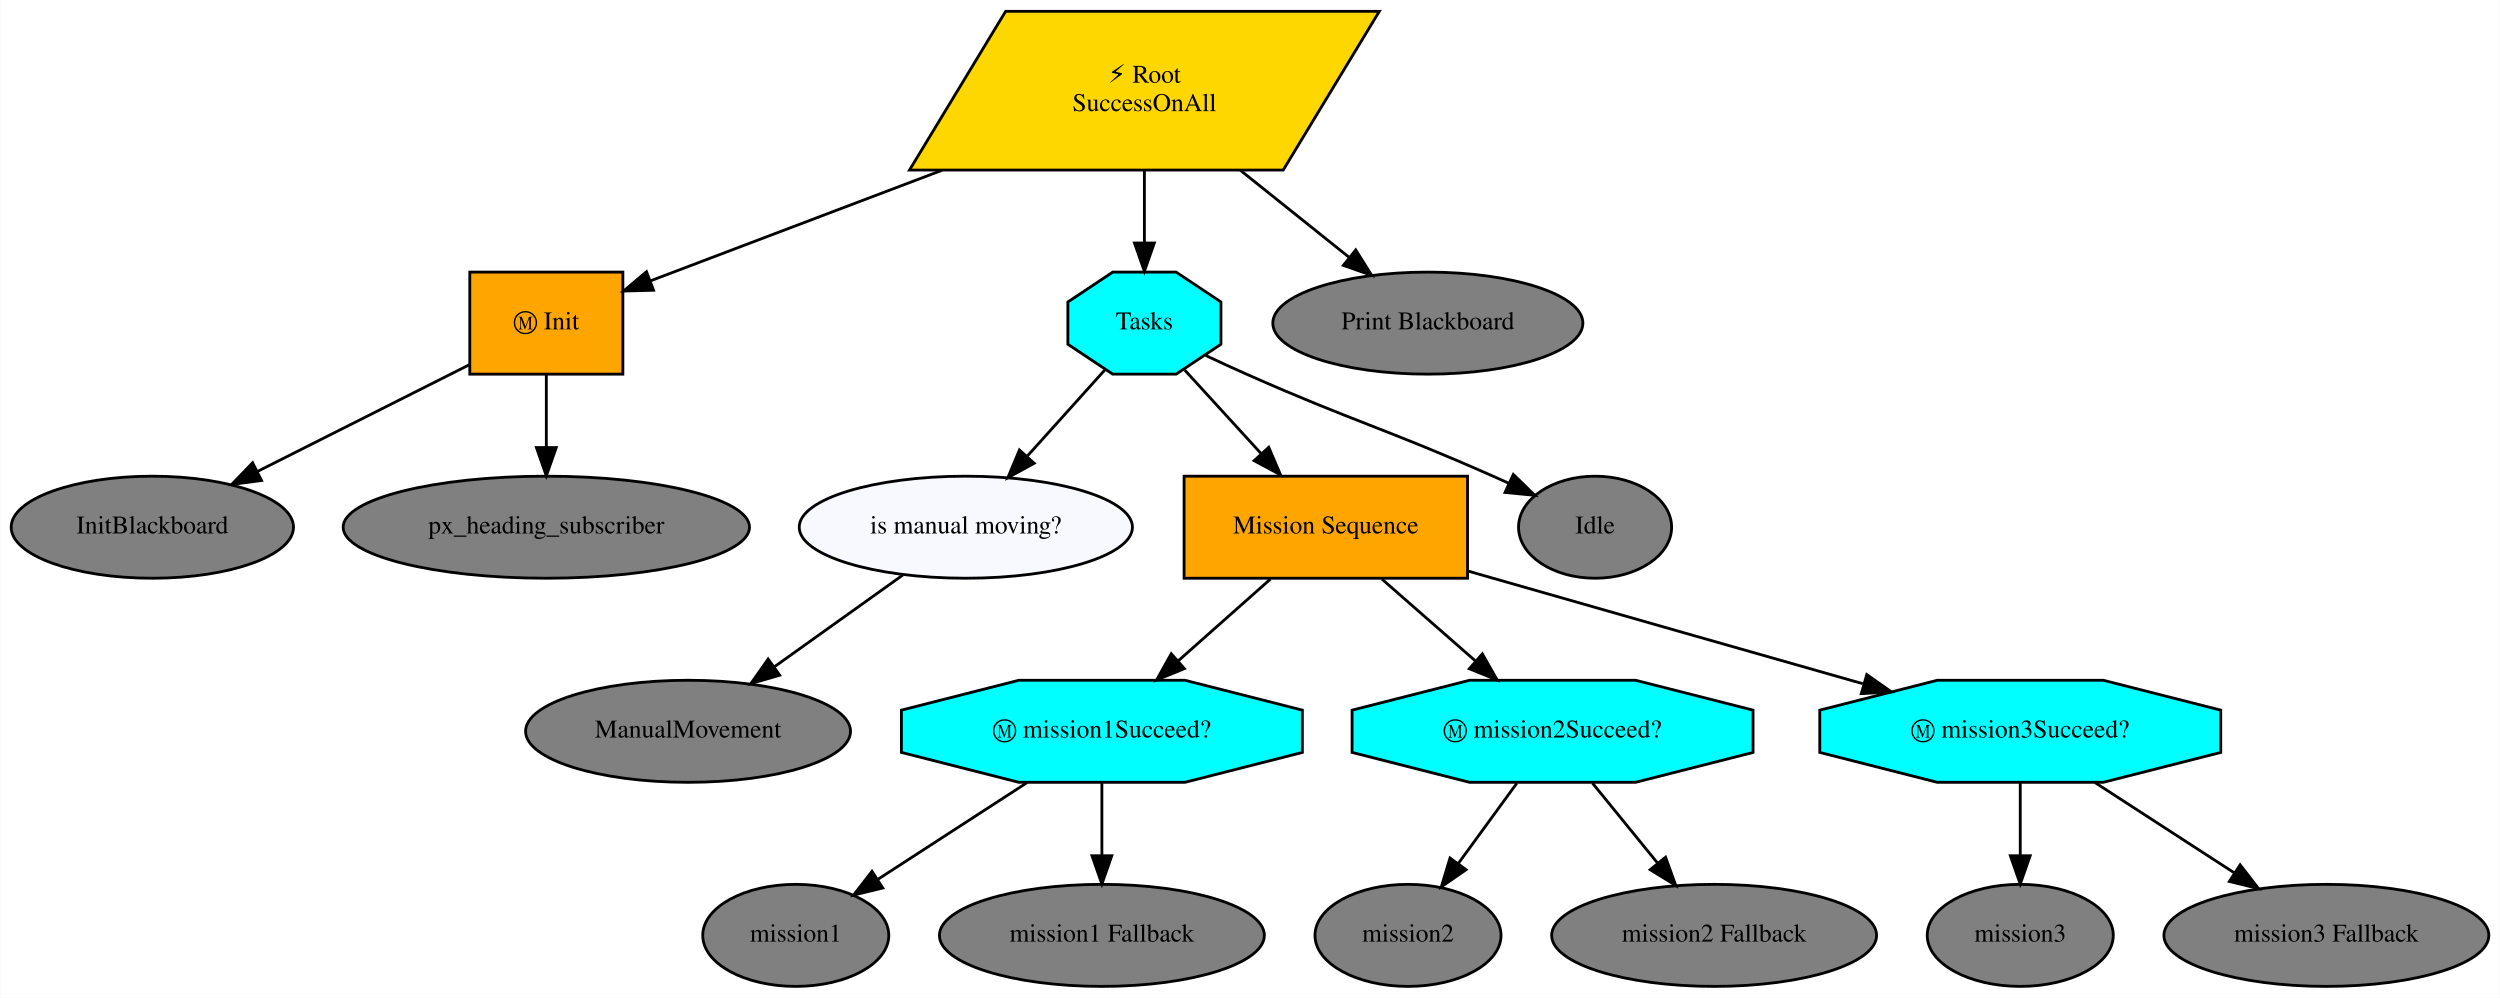
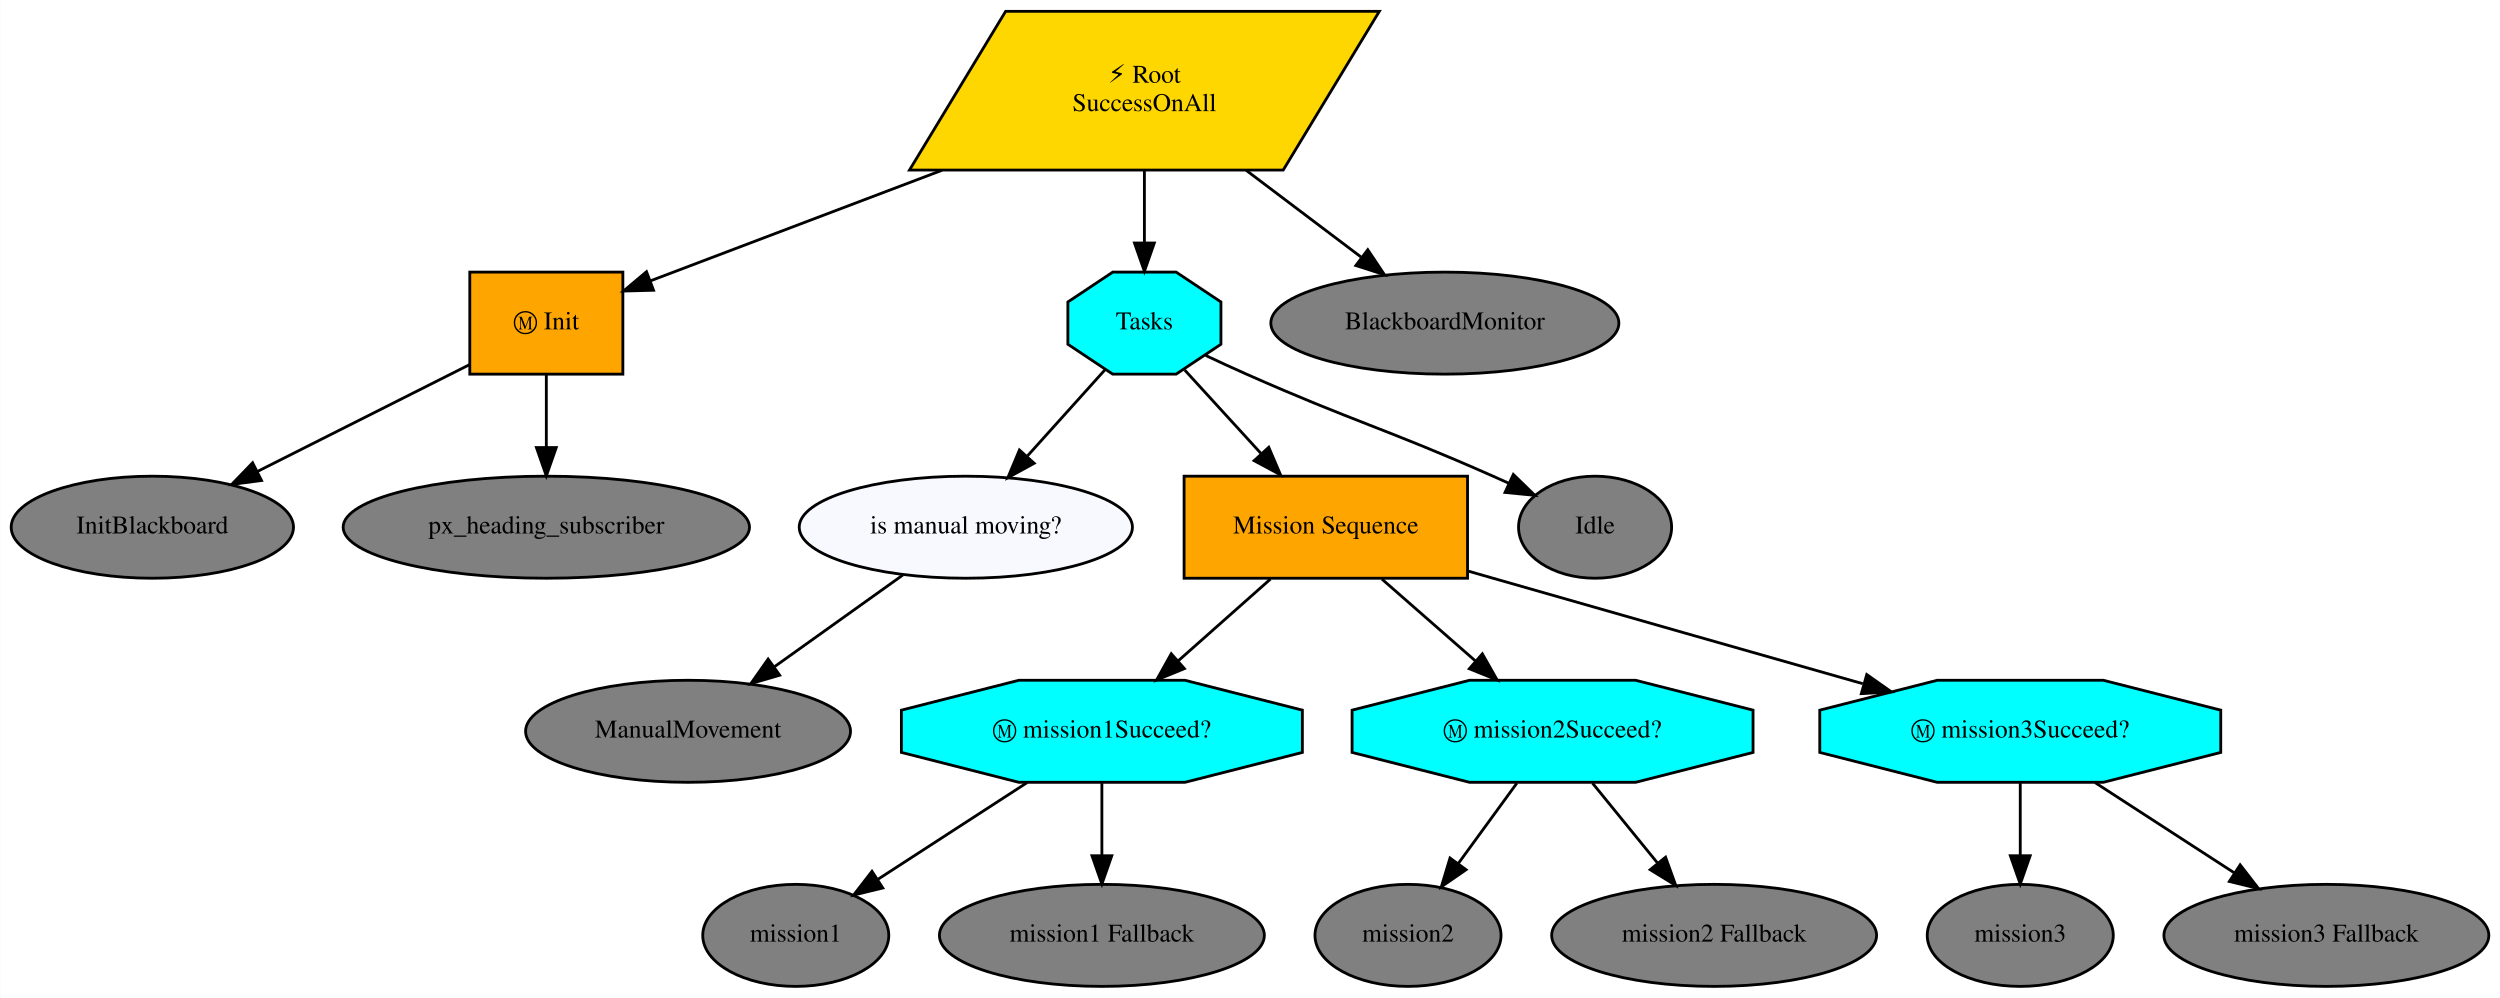
<svg xmlns="http://www.w3.org/2000/svg" width="882pt" height="352pt" viewBox="0.00 0.00 881.81 352.00">
  <g id="graph0" class="graph" transform="scale(1 1) rotate(0) translate(4 348)">
    <polygon fill="white" stroke="transparent" points="-4,4 -4,-348 877.81,-348 877.81,4 -4,4" />
    <g id="node1" class="node">
      <polygon fill="gold" stroke="black" points="482.53,-344 350.69,-344 316.77,-288 448.62,-288 482.53,-344" />
      <text text-anchor="middle" x="399.65" y="-318.8" font-family="Times,serif" font-size="9.00">⚡ Root</text>
      <text text-anchor="middle" x="399.65" y="-308.8" font-family="Times,serif" font-size="9.00">SuccessOnAll</text>
    </g>
    <g id="node2" class="node">
      <polygon fill="orange" stroke="black" points="215.65,-252 161.65,-252 161.65,-216 215.65,-216 215.65,-252" />
      <text text-anchor="middle" x="188.65" y="-231.8" font-family="Times,serif" font-size="9.00">Ⓜ Init</text>
    </g>
    <g id="edge1" class="edge">
      <path fill="none" stroke="black" d="M328.22,-287.92C293.67,-274.82 253.67,-259.65 225.37,-248.92" />
      <polygon fill="black" stroke="black" points="226.47,-245.6 215.88,-245.32 223.99,-252.14 226.47,-245.6" />
    </g>
    <g id="node5" class="node">
      <polygon fill="cyan" stroke="black" points="426.65,-226.54 426.65,-241.46 410.84,-252 388.47,-252 372.65,-241.46 372.65,-226.54 388.47,-216 410.84,-216 426.65,-226.54" />
      <text text-anchor="middle" x="399.65" y="-231.8" font-family="Times,serif" font-size="9.00">Tasks</text>
    </g>
    <g id="edge4" class="edge">
      <path fill="none" stroke="black" d="M399.65,-287.92C399.65,-279.72 399.65,-270.72 399.65,-262.49" />
      <polygon fill="black" stroke="black" points="403.15,-262.27 399.65,-252.27 396.15,-262.27 403.15,-262.27" />
    </g>
    <g id="node19" class="node">
-       <ellipse fill="gray" stroke="black" cx="499.65" cy="-234" rx="54.7" ry="18" />
-       <text text-anchor="middle" x="499.65" y="-231.8" font-family="Times,serif" font-size="9.00">Print Blackboard</text>
+       <ellipse fill="gray" stroke="black" cx="505.65" cy="-234" rx="61.4" ry="18" />
+       <text text-anchor="middle" x="505.65" y="-231.8" font-family="Times,serif" font-size="9.00">BlackboardMonitor</text>
    </g>
    <g id="edge18" class="edge">
-       <path fill="none" stroke="black" d="M433.51,-287.92C446.03,-277.9 460.07,-266.67 471.97,-257.14" />
-       <polygon fill="black" stroke="black" points="474.21,-259.83 479.84,-250.85 469.84,-254.37 474.21,-259.83" />
+       <path fill="none" stroke="black" d="M435.54,-287.92C448.71,-277.97 463.47,-266.83 476.04,-257.35" />
+       <polygon fill="black" stroke="black" points="478.46,-259.9 484.34,-251.09 474.25,-254.32 478.46,-259.9" />
    </g>
    <g id="node3" class="node">
      <ellipse fill="gray" stroke="black" cx="49.65" cy="-162" rx="49.8" ry="18" />
      <text text-anchor="middle" x="49.65" y="-159.8" font-family="Times,serif" font-size="9.00">InitBlackboard</text>
    </g>
    <g id="edge2" class="edge">
      <path fill="none" stroke="black" d="M161.52,-219.34C140.18,-208.59 110.22,-193.5 86.67,-181.64" />
      <polygon fill="black" stroke="black" points="88.17,-178.48 77.67,-177.11 85.02,-184.73 88.17,-178.48" />
    </g>
    <g id="node4" class="node">
      <ellipse fill="gray" stroke="black" cx="188.65" cy="-162" rx="71.68" ry="18" />
      <text text-anchor="middle" x="188.65" y="-159.8" font-family="Times,serif" font-size="9.00">px_heading_subscriber</text>
    </g>
    <g id="edge3" class="edge">
      <path fill="none" stroke="black" d="M188.65,-215.7C188.65,-207.98 188.65,-198.71 188.65,-190.11" />
      <polygon fill="black" stroke="black" points="192.15,-190.1 188.65,-180.1 185.15,-190.1 192.15,-190.1" />
    </g>
    <g id="node6" class="node">
      <ellipse fill="ghostwhite" stroke="black" cx="336.65" cy="-162" rx="58.78" ry="18" />
      <text text-anchor="middle" x="336.65" y="-159.8" font-family="Times,serif" font-size="9.00">is manual moving?</text>
    </g>
    <g id="edge5" class="edge">
      <path fill="none" stroke="black" d="M385.67,-217.46C377.66,-208.57 367.44,-197.21 358.4,-187.16" />
      <polygon fill="black" stroke="black" points="360.76,-184.56 351.47,-179.47 355.56,-189.24 360.76,-184.56" />
    </g>
    <g id="node8" class="node">
      <polygon fill="orange" stroke="black" points="513.65,-180 413.65,-180 413.65,-144 513.65,-144 513.65,-180" />
      <text text-anchor="middle" x="463.65" y="-159.8" font-family="Times,serif" font-size="9.00">Mission Sequence</text>
    </g>
    <g id="edge7" class="edge">
      <path fill="none" stroke="black" d="M413.86,-217.46C421.76,-208.82 431.79,-197.85 440.77,-188.03" />
      <polygon fill="black" stroke="black" points="443.52,-190.2 447.69,-180.46 438.36,-185.48 443.52,-190.2" />
    </g>
    <g id="node18" class="node">
      <ellipse fill="gray" stroke="black" cx="558.65" cy="-162" rx="27" ry="18" />
      <text text-anchor="middle" x="558.65" y="-159.8" font-family="Times,serif" font-size="9.00">Idle</text>
    </g>
    <g id="edge17" class="edge">
      <path fill="none" stroke="black" d="M421.28,-222.58C425.99,-220.36 430.98,-218.07 435.65,-216 473.92,-199.06 484.39,-196.94 522.65,-180 524.45,-179.2 526.3,-178.37 528.16,-177.53" />
      <polygon fill="black" stroke="black" points="529.81,-180.62 537.41,-173.24 526.87,-174.27 529.81,-180.62" />
    </g>
    <g id="node7" class="node">
      <ellipse fill="gray" stroke="black" cx="238.65" cy="-90" rx="57.32" ry="18" />
      <text text-anchor="middle" x="238.65" y="-87.8" font-family="Times,serif" font-size="9.00">ManualMovement</text>
    </g>
    <g id="edge6" class="edge">
      <path fill="none" stroke="black" d="M314.41,-145.12C301.01,-135.54 283.74,-123.21 269.08,-112.74" />
      <polygon fill="black" stroke="black" points="270.97,-109.79 260.8,-106.82 266.9,-115.48 270.97,-109.79" />
    </g>
    <g id="node9" class="node">
      <polygon fill="cyan" stroke="black" points="455.38,-82.54 455.38,-97.46 413.95,-108 355.35,-108 313.92,-97.46 313.92,-82.54 355.35,-72 413.95,-72 455.38,-82.54" />
      <text text-anchor="middle" x="384.65" y="-87.8" font-family="Times,serif" font-size="9.00">Ⓜ mission1Succeed?</text>
    </g>
    <g id="edge8" class="edge">
      <path fill="none" stroke="black" d="M444.12,-143.7C434.27,-134.97 422.17,-124.24 411.46,-114.75" />
      <polygon fill="black" stroke="black" points="413.76,-112.12 403.96,-108.1 409.12,-117.36 413.76,-112.12" />
    </g>
    <g id="node12" class="node">
      <polygon fill="cyan" stroke="black" points="614.38,-82.54 614.38,-97.46 572.95,-108 514.35,-108 472.92,-97.46 472.92,-82.54 514.35,-72 572.95,-72 614.38,-82.54" />
      <text text-anchor="middle" x="543.65" y="-87.8" font-family="Times,serif" font-size="9.00">Ⓜ mission2Succeed?</text>
    </g>
    <g id="edge11" class="edge">
      <path fill="none" stroke="black" d="M483.43,-143.7C493.41,-134.97 505.66,-124.24 516.51,-114.75" />
      <polygon fill="black" stroke="black" points="518.88,-117.32 524.1,-108.1 514.27,-112.06 518.88,-117.32" />
    </g>
    <g id="node15" class="node">
      <polygon fill="cyan" stroke="black" points="779.38,-82.54 779.38,-97.46 737.95,-108 679.35,-108 637.92,-97.46 637.92,-82.54 679.35,-72 737.95,-72 779.38,-82.54" />
      <text text-anchor="middle" x="708.65" y="-87.8" font-family="Times,serif" font-size="9.00">Ⓜ mission3Succeed?</text>
    </g>
    <g id="edge14" class="edge">
      <path fill="none" stroke="black" d="M513.86,-146.52C516.84,-145.67 519.78,-144.82 522.65,-144 566.47,-131.45 616.11,-117.3 653.08,-106.79" />
      <polygon fill="black" stroke="black" points="654.5,-110.02 663.16,-103.92 652.58,-103.29 654.5,-110.02" />
    </g>
    <g id="node10" class="node">
      <ellipse fill="gray" stroke="black" cx="276.65" cy="-18" rx="32.82" ry="18" />
      <text text-anchor="middle" x="276.65" y="-15.8" font-family="Times,serif" font-size="9.00">mission1</text>
    </g>
    <g id="edge9" class="edge">
      <path fill="none" stroke="black" d="M358.23,-71.88C342.32,-61.56 322.04,-48.42 305.68,-37.81" />
      <polygon fill="black" stroke="black" points="307.34,-34.72 297.05,-32.22 303.54,-40.6 307.34,-34.72" />
    </g>
    <g id="node11" class="node">
      <ellipse fill="gray" stroke="black" cx="384.65" cy="-18" rx="57.32" ry="18" />
      <text text-anchor="middle" x="384.65" y="-15.8" font-family="Times,serif" font-size="9.00">mission1 Fallback</text>
    </g>
    <g id="edge10" class="edge">
      <path fill="none" stroke="black" d="M384.65,-71.7C384.65,-63.98 384.65,-54.71 384.65,-46.11" />
      <polygon fill="black" stroke="black" points="388.15,-46.1 384.65,-36.1 381.15,-46.1 388.15,-46.1" />
    </g>
    <g id="node13" class="node">
      <ellipse fill="gray" stroke="black" cx="492.65" cy="-18" rx="32.82" ry="18" />
      <text text-anchor="middle" x="492.65" y="-15.8" font-family="Times,serif" font-size="9.00">mission2</text>
    </g>
    <g id="edge12" class="edge">
      <path fill="none" stroke="black" d="M531.05,-71.7C524.81,-63.14 517.18,-52.67 510.37,-43.33" />
      <polygon fill="black" stroke="black" points="513.13,-41.17 504.41,-35.14 507.47,-45.29 513.13,-41.17" />
    </g>
    <g id="node14" class="node">
      <ellipse fill="gray" stroke="black" cx="600.65" cy="-18" rx="57.32" ry="18" />
      <text text-anchor="middle" x="600.65" y="-15.8" font-family="Times,serif" font-size="9.00">mission2 Fallback</text>
    </g>
    <g id="edge13" class="edge">
      <path fill="none" stroke="black" d="M557.74,-71.7C564.68,-63.18 573.16,-52.76 580.74,-43.45" />
      <polygon fill="black" stroke="black" points="583.52,-45.59 587.12,-35.62 578.09,-41.17 583.52,-45.59" />
    </g>
    <g id="node16" class="node">
      <ellipse fill="gray" stroke="black" cx="708.65" cy="-18" rx="32.82" ry="18" />
      <text text-anchor="middle" x="708.65" y="-15.8" font-family="Times,serif" font-size="9.00">mission3</text>
    </g>
    <g id="edge15" class="edge">
      <path fill="none" stroke="black" d="M708.65,-71.7C708.65,-63.98 708.65,-54.71 708.65,-46.11" />
      <polygon fill="black" stroke="black" points="712.15,-46.1 708.65,-36.1 705.15,-46.1 712.15,-46.1" />
    </g>
    <g id="node17" class="node">
      <ellipse fill="gray" stroke="black" cx="816.65" cy="-18" rx="57.32" ry="18" />
      <text text-anchor="middle" x="816.65" y="-15.8" font-family="Times,serif" font-size="9.00">mission3 Fallback</text>
    </g>
    <g id="edge16" class="edge">
      <path fill="none" stroke="black" d="M735.07,-71.88C749.93,-62.25 768.6,-50.15 784.32,-39.95" />
      <polygon fill="black" stroke="black" points="786.23,-42.89 792.72,-34.51 782.42,-37.02 786.23,-42.89" />
    </g>
  </g>
</svg>
